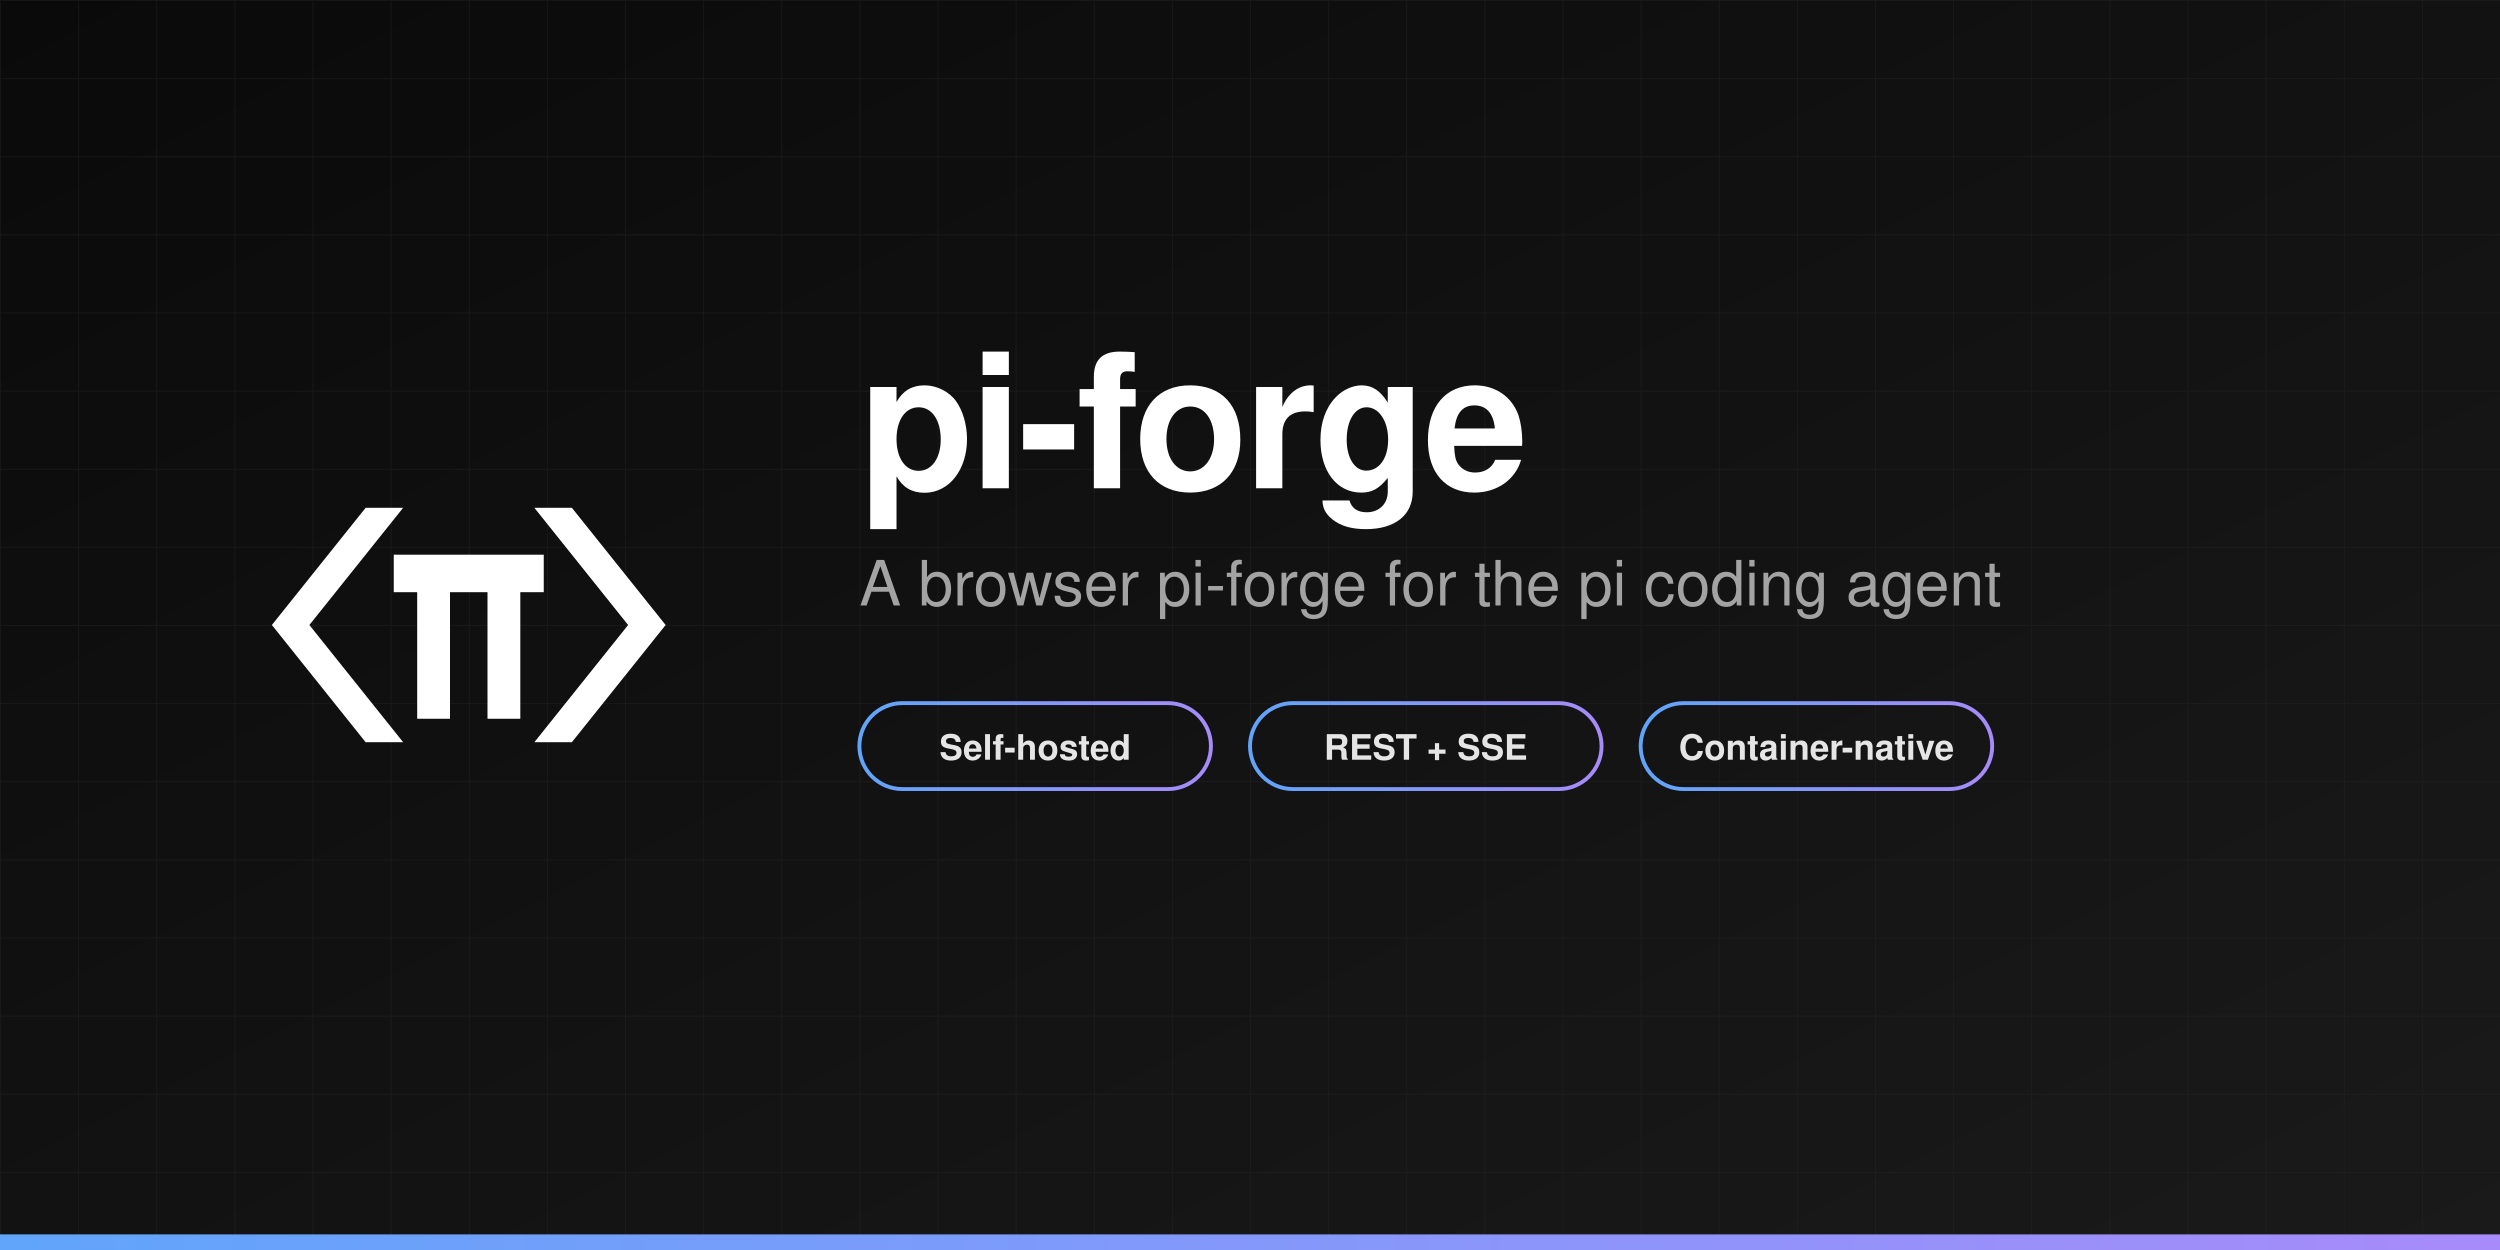
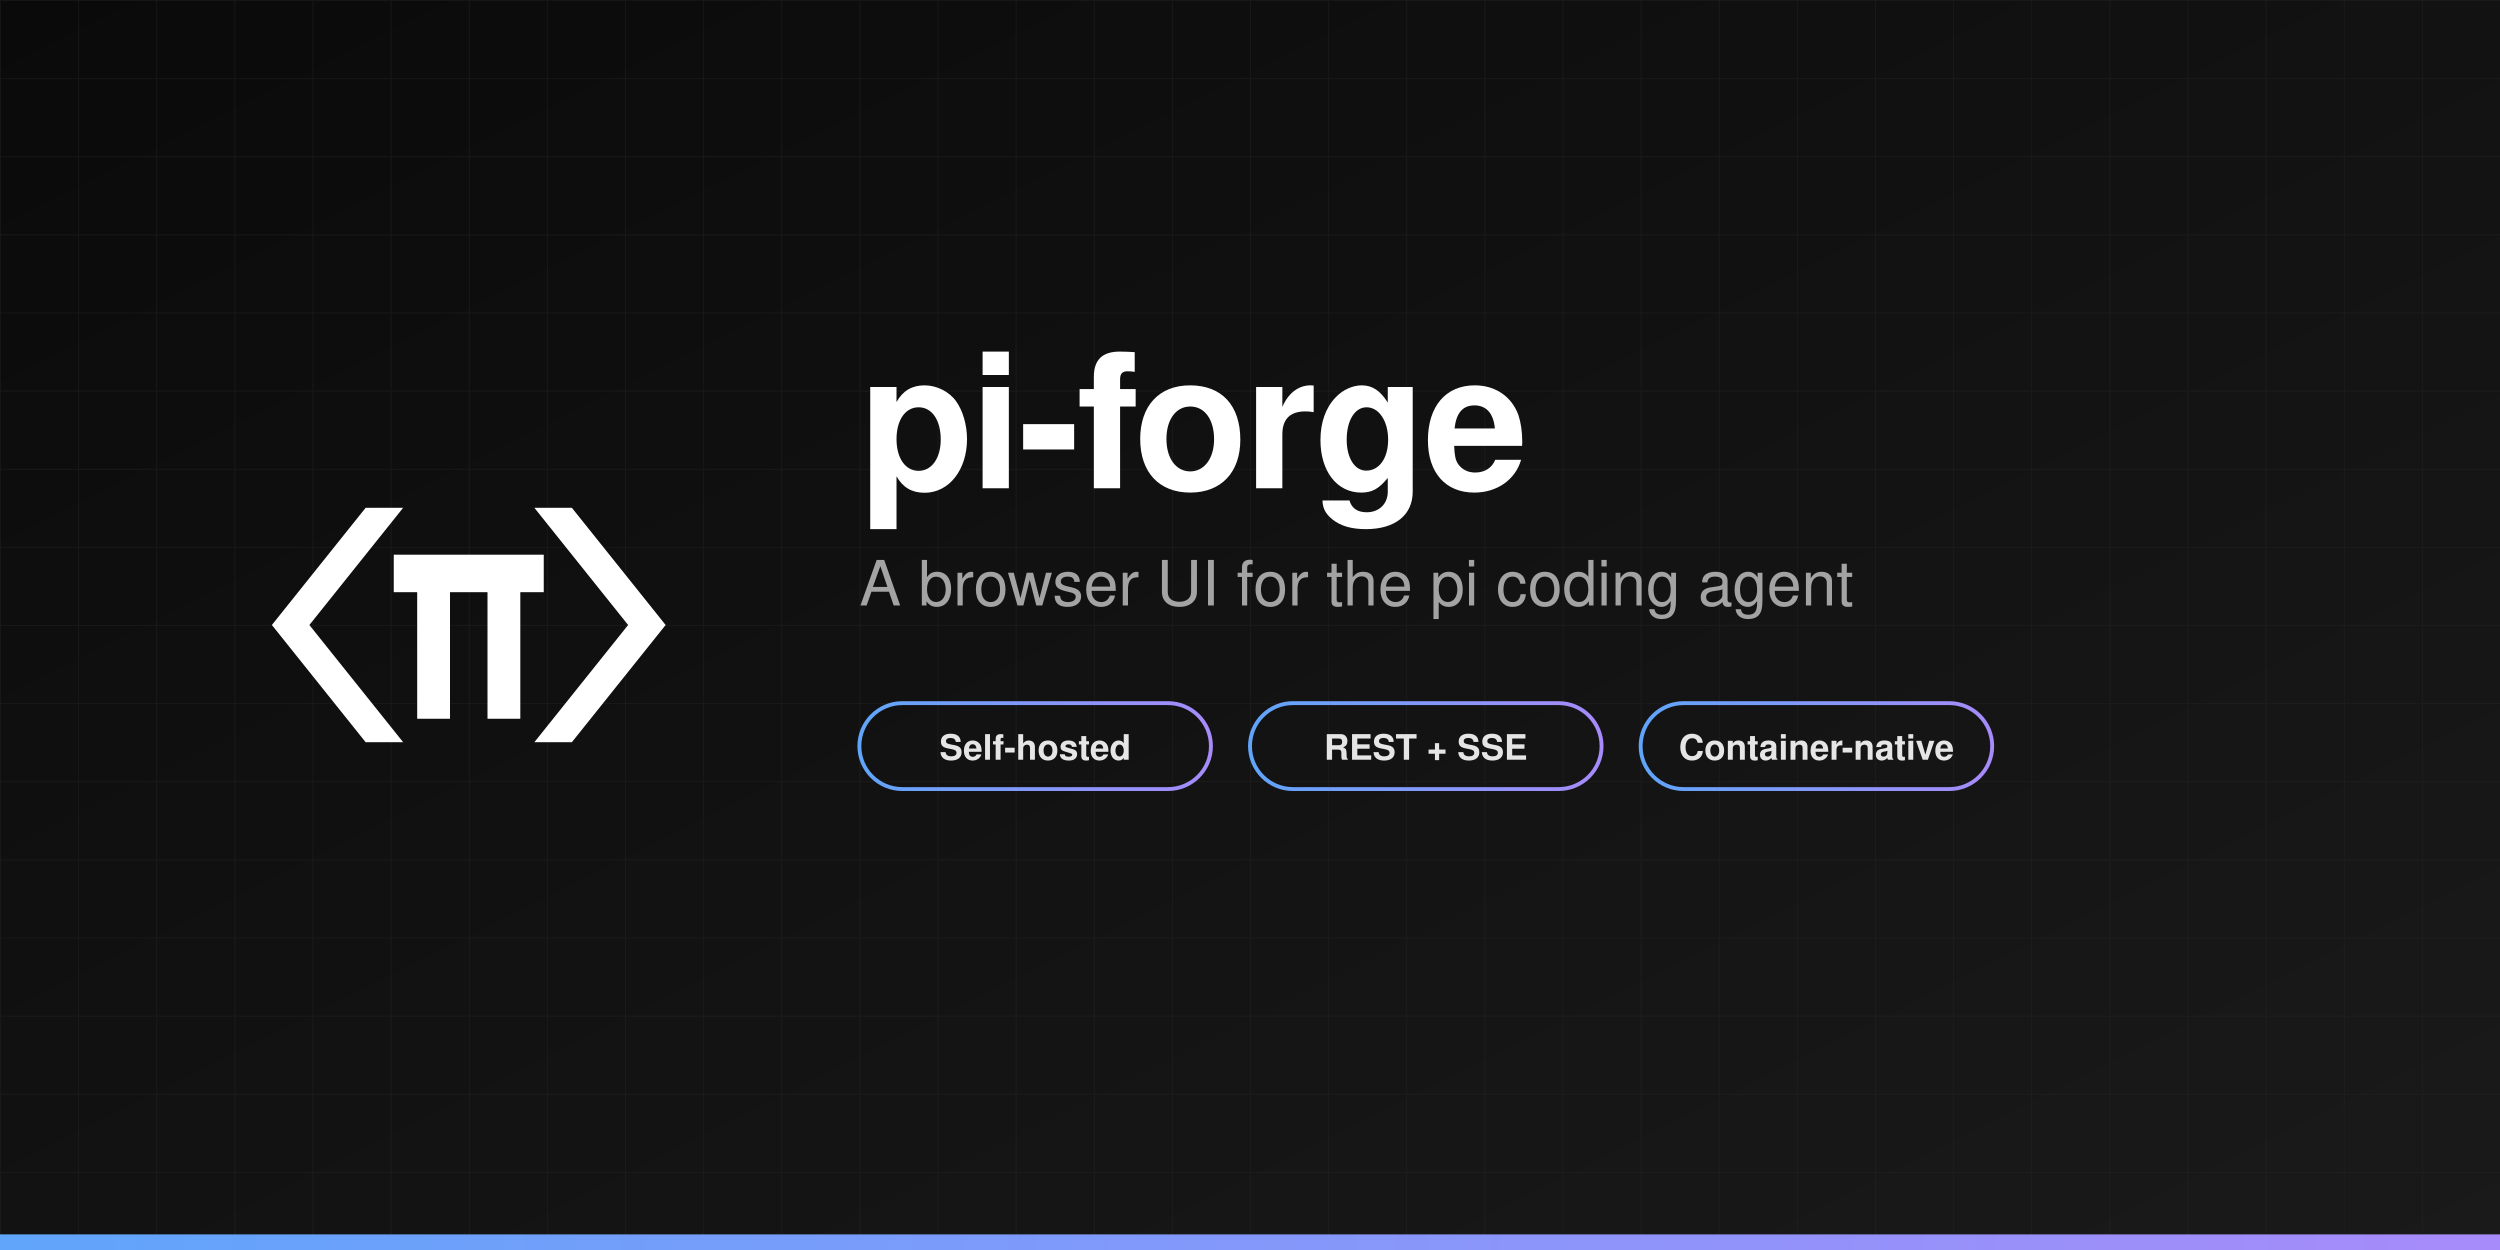
<svg xmlns="http://www.w3.org/2000/svg" viewBox="0 0 1280 640" width="1280" height="640">
  <defs>
    <linearGradient id="bg" x1="0" y1="0" x2="1" y2="1">
      <stop offset="0%" stop-color="#0a0a0a" />
      <stop offset="100%" stop-color="#1a1a1a" />
    </linearGradient>
    <linearGradient id="accent" x1="0" y1="0" x2="1" y2="0">
      <stop offset="0%" stop-color="#60a5fa" />
      <stop offset="100%" stop-color="#a78bfa" />
    </linearGradient>
    <pattern id="grid" width="40" height="40" patternUnits="userSpaceOnUse">
      <path d="M 40 0 L 0 0 0 40" fill="none" stroke="#262626" stroke-width="1" />
    </pattern>
  </defs>
  <rect width="1280" height="640" fill="url(#bg)" />
  <rect width="1280" height="640" fill="url(#grid)" opacity="0.4" />
  <g transform="translate(120, 200)">
    <g transform="scale(2.4)" fill="#ffffff">
      <polygon points="28,25 8,50 28,75 36,75 16,50 36,25" />
      <polygon points="72,25 92,50 72,75 64,75 84,50 64,25" />
      <rect x="34" y="35" width="32" height="8" />
      <rect x="39" y="42" width="7" height="28" />
      <rect x="54" y="42" width="7" height="28" />
    </g>
  </g>
  <g transform="translate(440, 250)">
    <text x="0" y="0" font-family="-apple-system, BlinkMacSystemFont, 'SF Pro Display', 'Segoe UI', Helvetica, Arial, sans-serif" font-size="96" font-weight="700" fill="#ffffff" letter-spacing="-2">pi-forge</text>
-     <text x="0" y="60" font-family="-apple-system, BlinkMacSystemFont, 'SF Pro Display', 'Segoe UI', Helvetica, Arial, sans-serif" font-size="32" font-weight="400" fill="#a3a3a3">A browser pi-forge for the pi coding agent</text>
+     <text x="0" y="60" font-family="-apple-system, BlinkMacSystemFont, 'SF Pro Display', 'Segoe UI', Helvetica, Arial, sans-serif" font-size="32" font-weight="400" fill="#a3a3a3">A browser UI for the pi coding agent</text>
    <g transform="translate(0, 110)">
      <rect x="0" y="0" width="180" height="44" rx="22" fill="none" stroke="url(#accent)" stroke-width="2" />
      <text x="90" y="29" font-family="-apple-system, BlinkMacSystemFont, 'SF Pro Display', 'Segoe UI', Helvetica, Arial, sans-serif" font-size="18" font-weight="600" fill="#e5e5e5" text-anchor="middle">Self-hosted</text>
      <rect x="200" y="0" width="180" height="44" rx="22" fill="none" stroke="url(#accent)" stroke-width="2" />
      <text x="290" y="29" font-family="-apple-system, BlinkMacSystemFont, 'SF Pro Display', 'Segoe UI', Helvetica, Arial, sans-serif" font-size="18" font-weight="600" fill="#e5e5e5" text-anchor="middle">REST + SSE</text>
      <rect x="400" y="0" width="180" height="44" rx="22" fill="none" stroke="url(#accent)" stroke-width="2" />
      <text x="490" y="29" font-family="-apple-system, BlinkMacSystemFont, 'SF Pro Display', 'Segoe UI', Helvetica, Arial, sans-serif" font-size="18" font-weight="600" fill="#e5e5e5" text-anchor="middle">Container-native</text>
    </g>
  </g>
  <rect x="0" y="632" width="1280" height="8" fill="url(#accent)" />
</svg>
